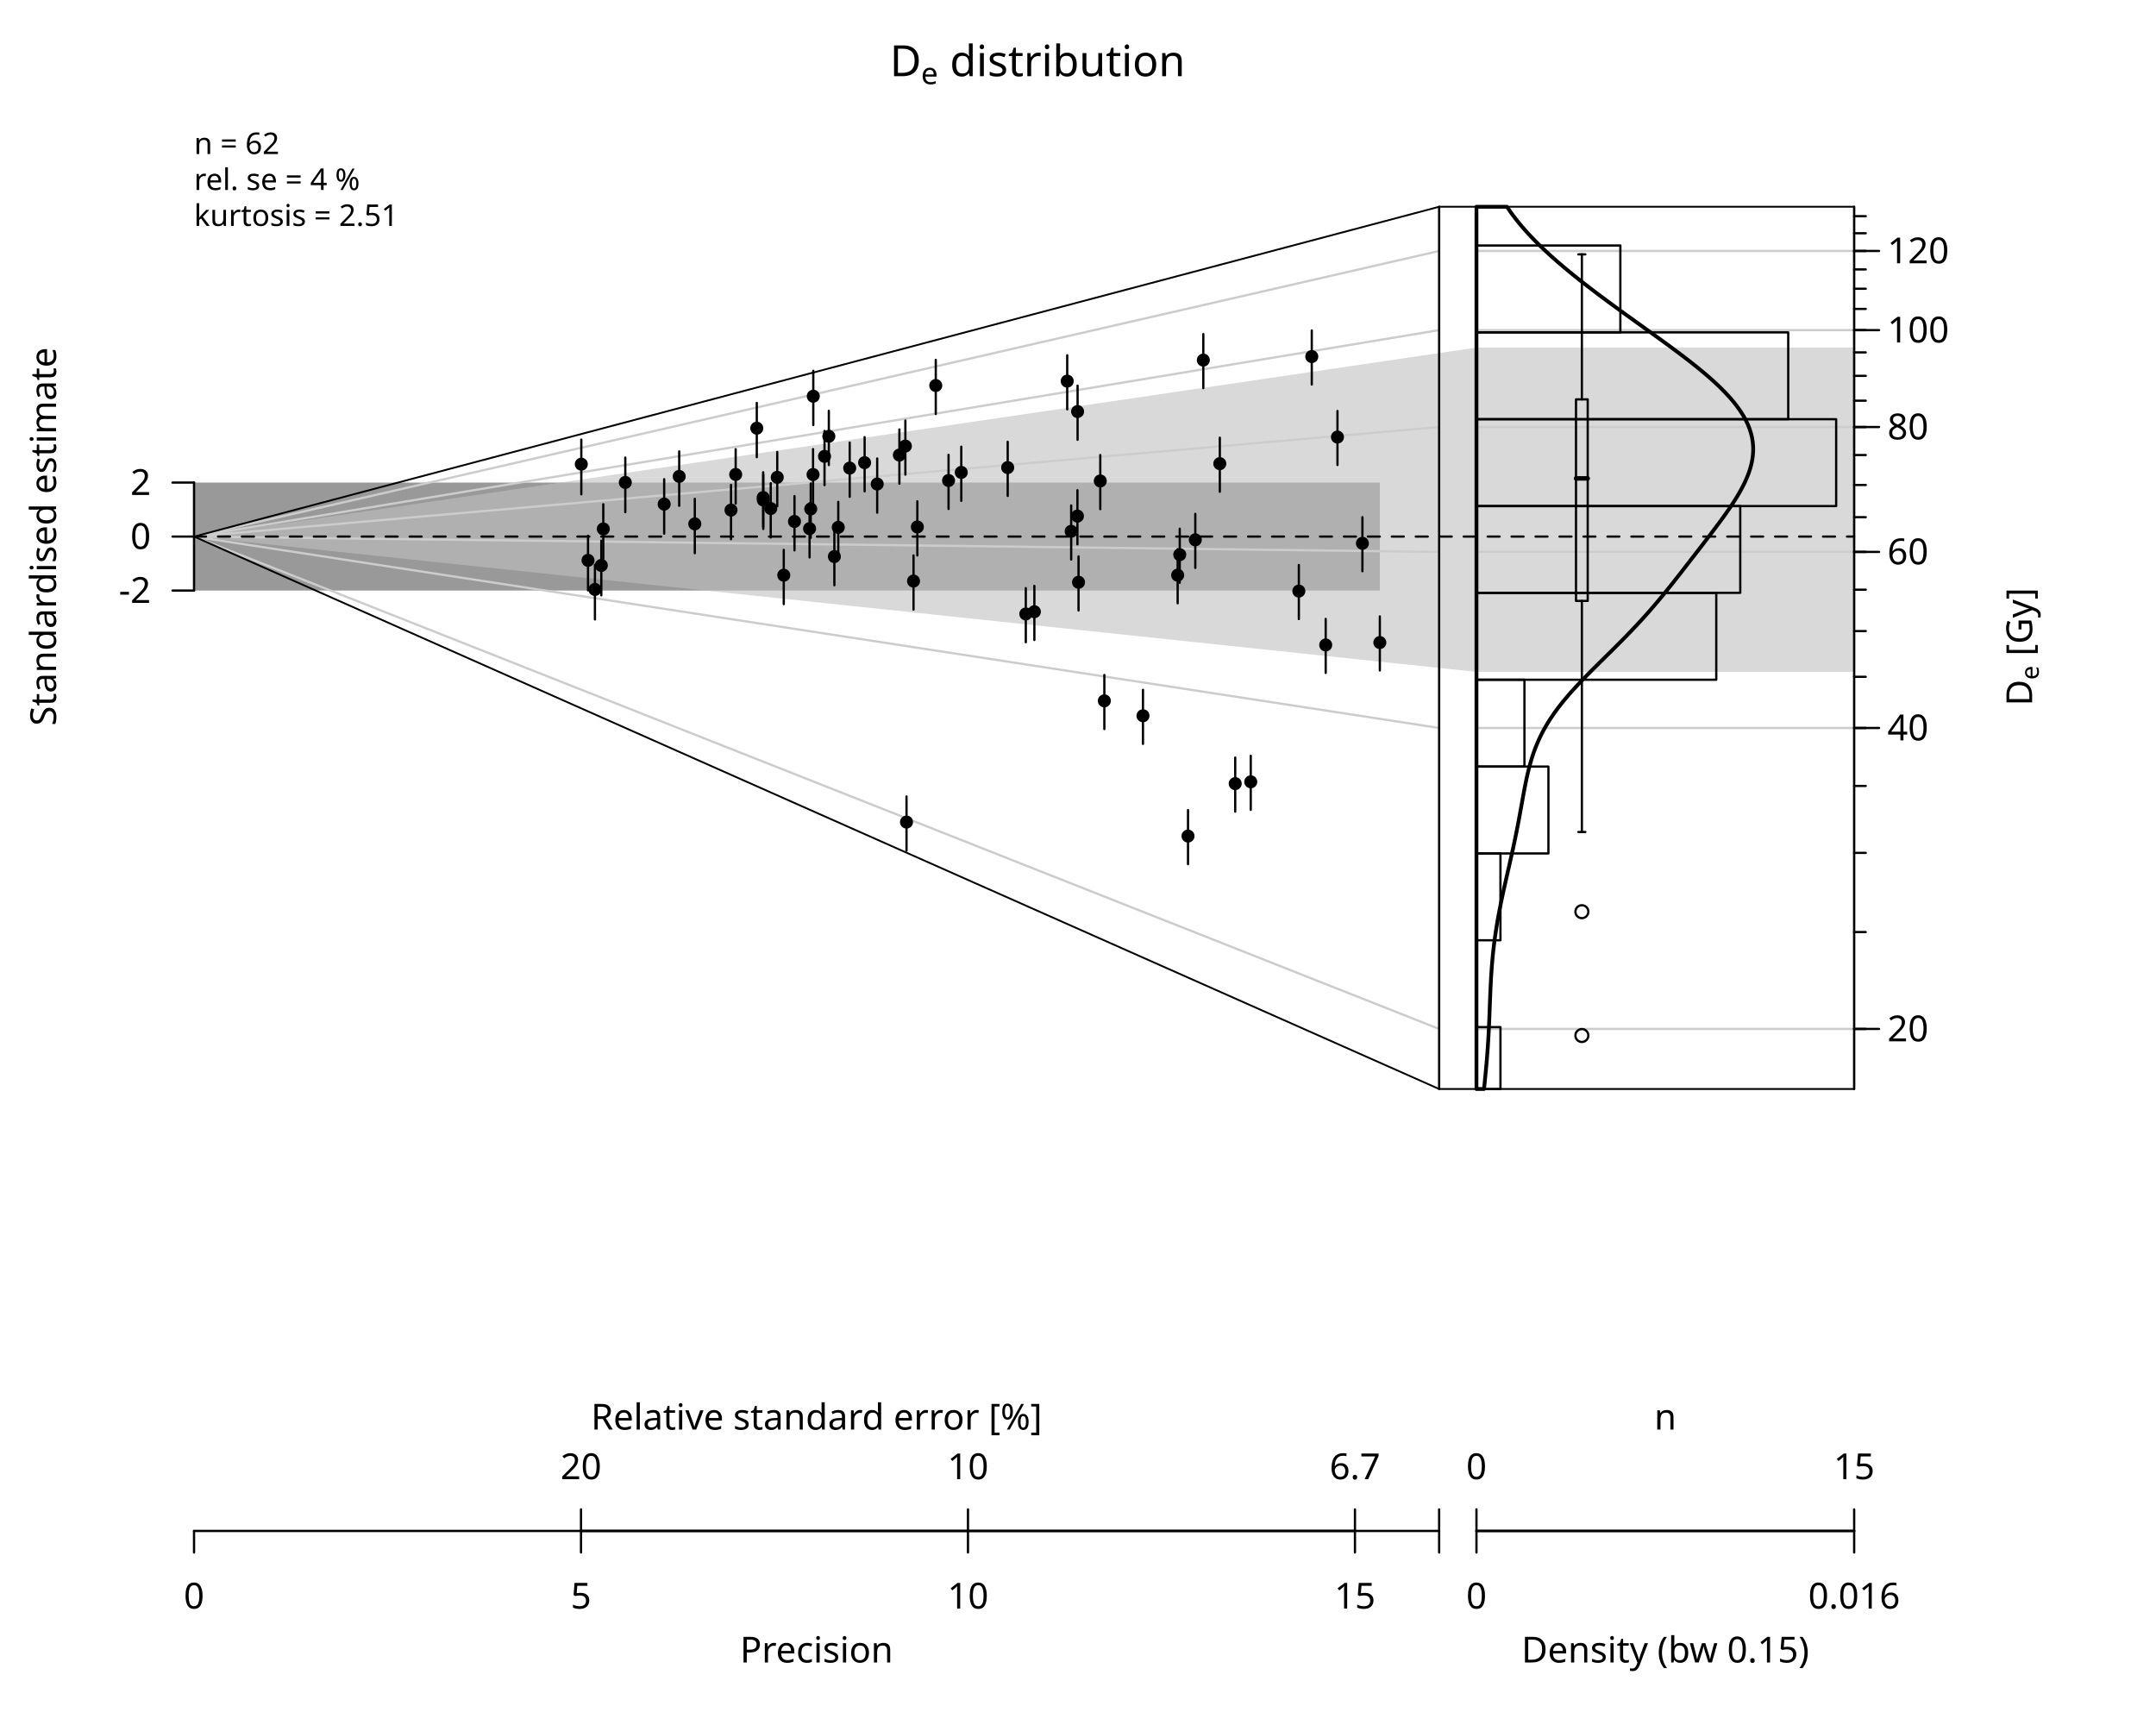
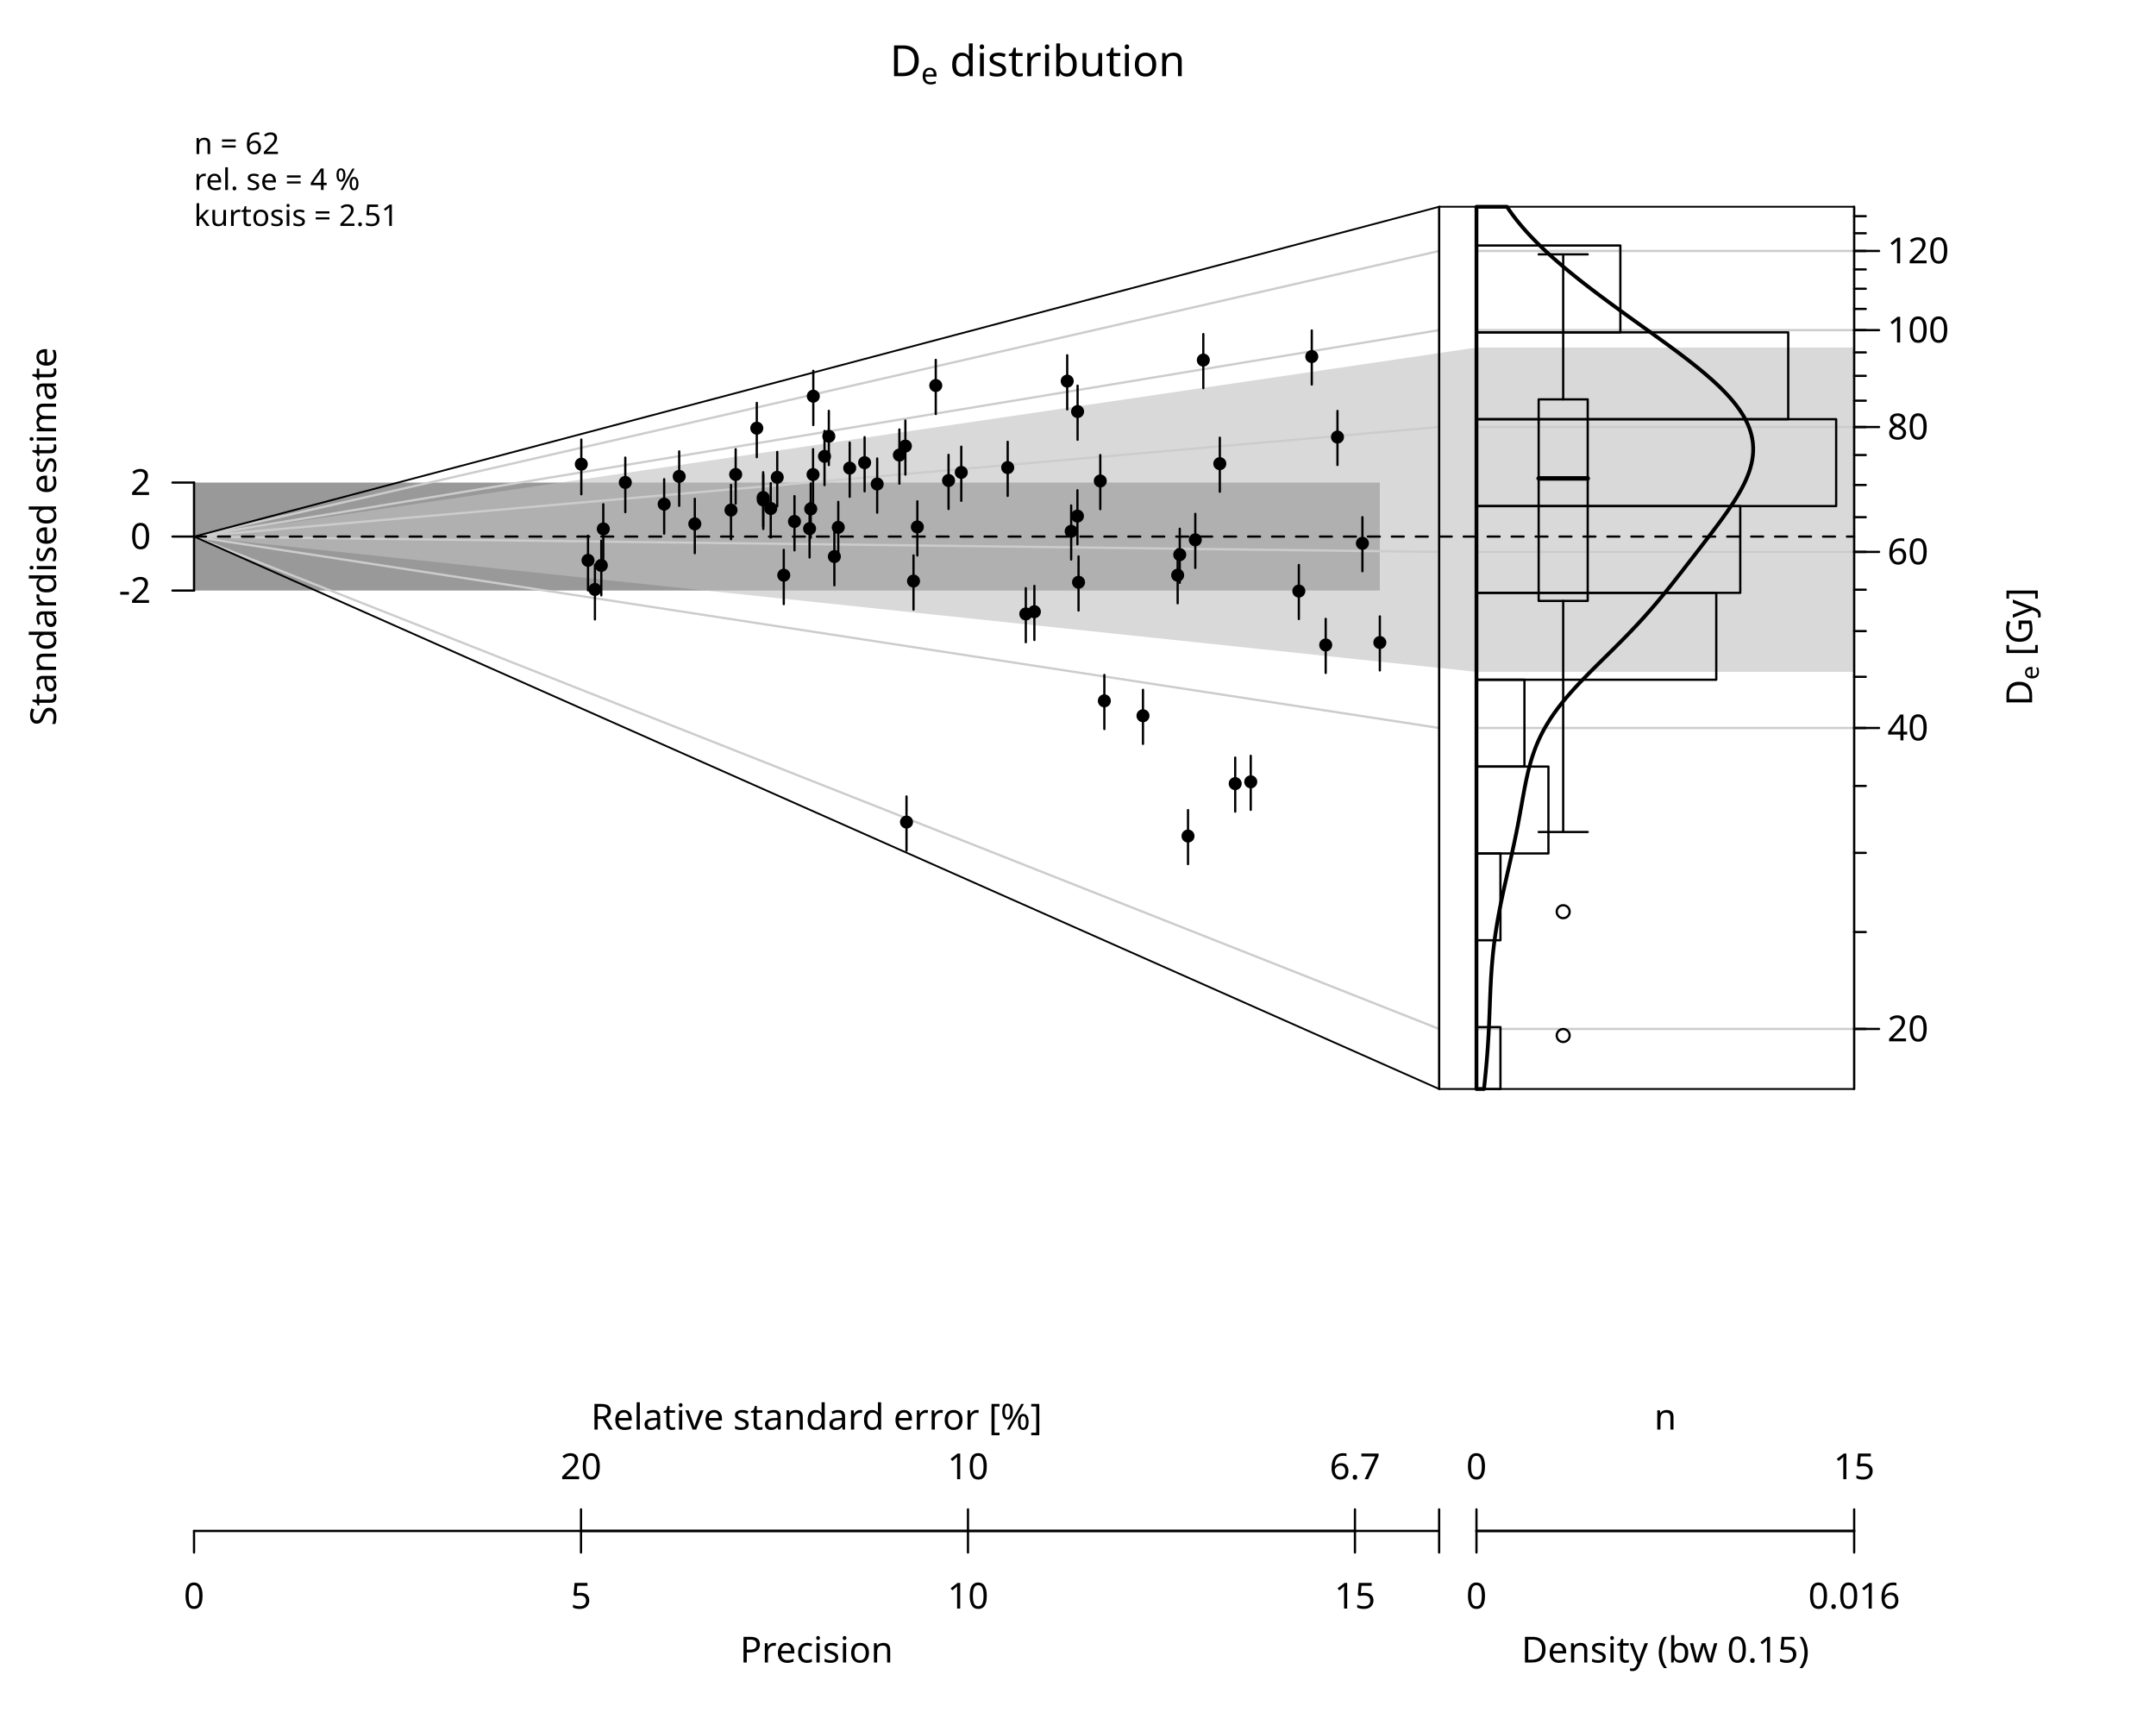
<svg xmlns="http://www.w3.org/2000/svg" class="svglite" data-engine-version="2.0" width="720.00pt" height="576.00pt" viewBox="0 0 720.00 576.00">
  <defs>
    <style type="text/css">
    .svglite line, .svglite polyline, .svglite polygon, .svglite path, .svglite rect, .svglite circle {
      fill: none;
      stroke: #000000;
      stroke-linecap: round;
      stroke-linejoin: round;
      stroke-miterlimit: 10.00;
    }
  </style>
  </defs>
  <rect width="100%" height="100%" style="stroke: none; fill: #FFFFFF;" />
  <defs>
    <clipPath id="cpMC4wMHw3MjAuMDB8MC4wMHw1NzYuMDA=">
      <rect x="0.00" y="0.00" width="720.00" height="576.00" />
    </clipPath>
  </defs>
  <g clip-path="url(#cpMC4wMHw3MjAuMDB8MC4wMHw1NzYuMDA=)">
    <text transform="translate(18.72,179.17) rotate(-90)" text-anchor="middle" style="font-size: 12.00px; font-family: sans;" textLength="119.42px" lengthAdjust="spacingAndGlyphs">Standardised estimate</text>
    <polygon points="64.80,197.19 64.80,161.14 460.80,161.14 460.80,197.19 " style="stroke-width: 0.75; stroke: none; fill: #999999;" />
    <polygon points="619.20,548.09 619.20,-41.09 1173.60,-41.09 1173.60,548.09 " style="stroke-width: 0.75; stroke: none; fill: #FFFFFF;" />
    <polygon points="64.80,179.17 480.60,117.89 493.07,116.05 619.20,116.05 619.20,224.34 493.07,224.34 480.60,223.03 " style="stroke-width: 0.75; stroke: none; fill: #BFBFBF; fill-opacity: 0.60;" />
    <polyline points="64.80,179.17 480.60,343.58 " style="stroke-width: 0.75; stroke: #CCCCCC;" />
    <polyline points="493.07,343.58 619.20,343.58 " style="stroke-width: 0.75; stroke: #CCCCCC;" />
    <polyline points="64.80,179.17 480.60,243.08 " style="stroke-width: 0.75; stroke: #CCCCCC;" />
    <polyline points="493.07,243.08 619.20,243.08 " style="stroke-width: 0.75; stroke: #CCCCCC;" />
    <polyline points="64.80,179.17 480.60,184.29 " style="stroke-width: 0.75; stroke: #CCCCCC;" />
    <polyline points="493.07,184.29 619.20,184.29 " style="stroke-width: 0.75; stroke: #CCCCCC;" />
    <polyline points="64.80,179.17 480.60,142.58 " style="stroke-width: 0.75; stroke: #CCCCCC;" />
    <polyline points="493.07,142.58 619.20,142.58 " style="stroke-width: 0.75; stroke: #CCCCCC;" />
    <polyline points="64.80,179.17 480.60,110.23 " style="stroke-width: 0.75; stroke: #CCCCCC;" />
    <polyline points="493.07,110.23 619.20,110.23 " style="stroke-width: 0.75; stroke: #CCCCCC;" />
    <polyline points="64.80,179.17 480.60,83.80 " style="stroke-width: 0.75; stroke: #CCCCCC;" />
    <polyline points="493.07,83.80 619.20,83.80 " style="stroke-width: 0.75; stroke: #CCCCCC;" />
    <polyline points="64.80,179.17 480.60,179.17 493.07,179.17 619.20,179.17 " style="stroke-width: 0.75; stroke-dasharray: 4.00,4.00;" />
    <text x="297.18" y="25.44" style="font-size: 14.40px; font-family: sans;" textLength="10.40px" lengthAdjust="spacingAndGlyphs">D</text>
    <text x="307.58" y="28.10" style="font-size: 10.08px; font-family: sans;" textLength="5.61px" lengthAdjust="spacingAndGlyphs">e</text>
    <text x="313.19" y="25.44" style="font-size: 14.40px; font-family: sans;" textLength="4.00px" lengthAdjust="spacingAndGlyphs"> </text>
    <text x="317.19" y="25.44" style="font-size: 14.40px; font-family: sans;" textLength="69.64px" lengthAdjust="spacingAndGlyphs">distribution</text>
    <line x1="64.80" y1="511.20" x2="452.49" y2="511.20" style="stroke-width: 0.75;" />
    <line x1="64.80" y1="511.20" x2="64.80" y2="518.40" style="stroke-width: 0.75;" />
    <line x1="194.03" y1="511.20" x2="194.03" y2="518.40" style="stroke-width: 0.75;" />
    <line x1="323.26" y1="511.20" x2="323.26" y2="518.40" style="stroke-width: 0.75;" />
    <line x1="452.49" y1="511.20" x2="452.49" y2="518.40" style="stroke-width: 0.75;" />
    <text x="64.80" y="537.12" text-anchor="middle" style="font-size: 12.00px; font-family: sans;" textLength="6.67px" lengthAdjust="spacingAndGlyphs">0</text>
    <text x="194.03" y="537.12" text-anchor="middle" style="font-size: 12.00px; font-family: sans;" textLength="6.67px" lengthAdjust="spacingAndGlyphs">5</text>
    <text x="323.26" y="537.12" text-anchor="middle" style="font-size: 12.00px; font-family: sans;" textLength="13.35px" lengthAdjust="spacingAndGlyphs">10</text>
    <text x="452.49" y="537.12" text-anchor="middle" style="font-size: 12.00px; font-family: sans;" textLength="13.35px" lengthAdjust="spacingAndGlyphs">15</text>
    <polyline points="452.49,511.20 480.60,511.20 " style="stroke-width: 0.75;" />
    <line x1="480.60" y1="511.20" x2="480.60" y2="518.40" style="stroke-width: 0.75;" />
    <line x1="480.60" y1="511.20" x2="480.60" y2="504.00" style="stroke-width: 0.75;" />
    <text x="272.70" y="555.12" text-anchor="middle" style="font-size: 12.00px; font-family: sans;" textLength="49.36px" lengthAdjust="spacingAndGlyphs">Precision</text>
    <text x="272.70" y="477.36" text-anchor="middle" style="font-size: 12.00px; font-family: sans;" textLength="142.74px" lengthAdjust="spacingAndGlyphs">Relative standard error [%]</text>
    <line x1="194.03" y1="511.20" x2="452.49" y2="511.20" style="stroke-width: 0.75;" />
    <line x1="194.03" y1="511.20" x2="194.03" y2="504.00" style="stroke-width: 0.75;" />
    <line x1="323.26" y1="511.20" x2="323.26" y2="504.00" style="stroke-width: 0.75;" />
    <line x1="452.49" y1="511.20" x2="452.49" y2="504.00" style="stroke-width: 0.75;" />
    <text x="194.03" y="493.92" text-anchor="middle" style="font-size: 12.00px; font-family: sans;" textLength="13.35px" lengthAdjust="spacingAndGlyphs">20</text>
    <text x="323.26" y="493.92" text-anchor="middle" style="font-size: 12.00px; font-family: sans;" textLength="13.35px" lengthAdjust="spacingAndGlyphs">10</text>
    <text x="452.49" y="493.92" text-anchor="middle" style="font-size: 12.00px; font-family: sans;" textLength="16.68px" lengthAdjust="spacingAndGlyphs">6.7</text>
    <line x1="64.80" y1="197.19" x2="64.80" y2="161.14" style="stroke-width: 0.75;" />
    <line x1="64.80" y1="197.19" x2="57.60" y2="197.19" style="stroke-width: 0.75;" />
    <line x1="64.80" y1="179.17" x2="57.60" y2="179.17" style="stroke-width: 0.75;" />
    <line x1="64.80" y1="161.14" x2="57.60" y2="161.14" style="stroke-width: 0.75;" />
    <text x="50.40" y="201.32" text-anchor="end" style="font-size: 12.00px; font-family: sans;" textLength="10.67px" lengthAdjust="spacingAndGlyphs">-2</text>
    <text x="50.40" y="183.30" text-anchor="end" style="font-size: 12.00px; font-family: sans;" textLength="6.67px" lengthAdjust="spacingAndGlyphs">0</text>
    <text x="50.40" y="165.27" text-anchor="end" style="font-size: 12.00px; font-family: sans;" textLength="6.67px" lengthAdjust="spacingAndGlyphs">2</text>
    <polyline points="619.20,343.58 623.08,343.58 " style="stroke-width: 0.75;" />
    <polyline points="619.20,311.23 623.08,311.23 " style="stroke-width: 0.75;" />
    <polyline points="619.20,284.79 623.08,284.79 " style="stroke-width: 0.75;" />
    <polyline points="619.20,262.44 623.08,262.44 " style="stroke-width: 0.75;" />
    <polyline points="619.20,243.08 623.08,243.08 " style="stroke-width: 0.75;" />
    <polyline points="619.20,226.00 623.08,226.00 " style="stroke-width: 0.75;" />
    <polyline points="619.20,210.73 623.08,210.73 " style="stroke-width: 0.75;" />
    <polyline points="619.20,196.91 623.08,196.91 " style="stroke-width: 0.75;" />
    <polyline points="619.20,184.29 623.08,184.29 " style="stroke-width: 0.75;" />
    <polyline points="619.20,172.69 623.08,172.69 " style="stroke-width: 0.75;" />
    <polyline points="619.20,161.94 623.08,161.94 " style="stroke-width: 0.75;" />
    <polyline points="619.20,151.94 623.08,151.94 " style="stroke-width: 0.75;" />
    <polyline points="619.20,142.58 623.08,142.58 " style="stroke-width: 0.75;" />
    <polyline points="619.20,133.79 623.08,133.79 " style="stroke-width: 0.75;" />
    <polyline points="619.20,125.51 623.08,125.51 " style="stroke-width: 0.75;" />
    <polyline points="619.20,117.67 623.08,117.67 " style="stroke-width: 0.75;" />
    <polyline points="619.20,110.23 623.08,110.23 " style="stroke-width: 0.75;" />
    <polyline points="619.20,103.16 623.08,103.16 " style="stroke-width: 0.75;" />
    <polyline points="619.20,96.41 623.08,96.41 " style="stroke-width: 0.75;" />
    <polyline points="619.20,89.97 623.08,89.97 " style="stroke-width: 0.75;" />
    <polyline points="619.20,83.80 623.08,83.80 " style="stroke-width: 0.75;" />
    <polyline points="619.20,77.88 623.08,77.88 " style="stroke-width: 0.75;" />
    <polyline points="619.20,72.19 623.08,72.19 " style="stroke-width: 0.75;" />
    <polyline points="619.20,343.58 627.52,343.58 " style="stroke-width: 0.75;" />
    <polyline points="619.20,243.08 627.52,243.08 " style="stroke-width: 0.75;" />
    <polyline points="619.20,184.29 627.52,184.29 " style="stroke-width: 0.75;" />
    <polyline points="619.20,142.58 627.52,142.58 " style="stroke-width: 0.75;" />
    <polyline points="619.20,110.23 627.52,110.23 " style="stroke-width: 0.75;" />
    <polyline points="619.20,83.80 627.52,83.80 " style="stroke-width: 0.75;" />
    <polyline points="480.60,363.63 480.60,69.04 " style="stroke-width: 0.75;" />
    <polyline points="619.20,363.63 619.20,69.04 " style="stroke-width: 0.75;" />
    <text x="630.29" y="347.71" style="font-size: 12.00px; font-family: sans;" textLength="13.35px" lengthAdjust="spacingAndGlyphs">20</text>
    <text x="630.29" y="247.21" style="font-size: 12.00px; font-family: sans;" textLength="13.35px" lengthAdjust="spacingAndGlyphs">40</text>
    <text x="630.29" y="188.42" style="font-size: 12.00px; font-family: sans;" textLength="13.35px" lengthAdjust="spacingAndGlyphs">60</text>
    <text x="630.29" y="146.71" style="font-size: 12.00px; font-family: sans;" textLength="13.35px" lengthAdjust="spacingAndGlyphs">80</text>
    <text x="630.29" y="114.36" style="font-size: 12.00px; font-family: sans;" textLength="20.02px" lengthAdjust="spacingAndGlyphs">100</text>
    <text x="630.29" y="87.92" style="font-size: 12.00px; font-family: sans;" textLength="20.02px" lengthAdjust="spacingAndGlyphs">120</text>
    <text transform="translate(678.63,235.68) rotate(-90)" style="font-size: 12.00px; font-family: sans;" textLength="8.67px" lengthAdjust="spacingAndGlyphs">D</text>
    <text transform="translate(680.85,227.01) rotate(-90)" style="font-size: 8.40px; font-family: sans;" textLength="4.67px" lengthAdjust="spacingAndGlyphs">e</text>
    <text transform="translate(678.63,222.34) rotate(-90)" style="font-size: 12.00px; font-family: sans;" textLength="3.33px" lengthAdjust="spacingAndGlyphs"> </text>
    <text transform="translate(678.63,219.00) rotate(-90)" style="font-size: 12.00px; font-family: sans;" textLength="22.01px" lengthAdjust="spacingAndGlyphs">[Gy]</text>
    <line x1="302.73" y1="284.04" x2="302.73" y2="265.94" style="stroke-width: 0.75;" />
    <line x1="396.74" y1="288.55" x2="396.74" y2="270.49" style="stroke-width: 0.75;" />
    <line x1="412.50" y1="271.02" x2="412.50" y2="252.96" style="stroke-width: 0.75;" />
    <line x1="417.69" y1="270.42" x2="417.69" y2="252.37" style="stroke-width: 0.75;" />
    <line x1="381.70" y1="248.40" x2="381.70" y2="230.34" style="stroke-width: 0.75;" />
    <line x1="368.80" y1="243.44" x2="368.80" y2="225.37" style="stroke-width: 0.75;" />
    <line x1="198.68" y1="206.84" x2="198.68" y2="188.59" style="stroke-width: 0.75;" />
    <line x1="442.72" y1="224.70" x2="442.72" y2="206.65" style="stroke-width: 0.75;" />
    <line x1="342.57" y1="214.45" x2="342.57" y2="196.38" style="stroke-width: 0.75;" />
    <line x1="345.43" y1="213.71" x2="345.43" y2="195.64" style="stroke-width: 0.75;" />
    <line x1="460.80" y1="223.87" x2="460.80" y2="205.82" style="stroke-width: 0.75;" />
    <line x1="200.81" y1="198.80" x2="200.81" y2="180.55" style="stroke-width: 0.75;" />
    <line x1="261.74" y1="201.73" x2="261.74" y2="183.60" style="stroke-width: 0.75;" />
    <line x1="305.07" y1="203.56" x2="305.07" y2="185.46" style="stroke-width: 0.75;" />
    <line x1="196.37" y1="197.14" x2="196.37" y2="178.88" style="stroke-width: 0.75;" />
    <line x1="360.18" y1="203.86" x2="360.18" y2="185.79" style="stroke-width: 0.75;" />
    <line x1="433.75" y1="206.71" x2="433.75" y2="188.66" style="stroke-width: 0.75;" />
    <line x1="393.28" y1="201.45" x2="393.28" y2="183.39" style="stroke-width: 0.75;" />
    <line x1="278.64" y1="195.44" x2="278.64" y2="177.33" style="stroke-width: 0.75;" />
    <line x1="393.98" y1="194.60" x2="393.98" y2="176.54" style="stroke-width: 0.75;" />
    <line x1="454.98" y1="190.74" x2="454.98" y2="172.69" style="stroke-width: 0.75;" />
    <line x1="399.17" y1="189.64" x2="399.17" y2="171.58" style="stroke-width: 0.75;" />
    <line x1="357.72" y1="186.84" x2="357.72" y2="168.77" style="stroke-width: 0.75;" />
    <line x1="270.36" y1="186.15" x2="270.36" y2="168.03" style="stroke-width: 0.75;" />
    <line x1="306.35" y1="185.48" x2="306.35" y2="167.39" style="stroke-width: 0.75;" />
    <line x1="279.94" y1="185.69" x2="279.94" y2="167.58" style="stroke-width: 0.75;" />
    <line x1="201.47" y1="186.61" x2="201.47" y2="168.37" style="stroke-width: 0.75;" />
    <line x1="359.81" y1="181.76" x2="359.81" y2="163.69" style="stroke-width: 0.75;" />
    <line x1="265.32" y1="183.78" x2="265.32" y2="165.66" style="stroke-width: 0.75;" />
    <line x1="232.03" y1="184.72" x2="232.03" y2="166.55" style="stroke-width: 0.75;" />
    <line x1="270.75" y1="179.57" x2="270.75" y2="161.45" style="stroke-width: 0.75;" />
    <line x1="257.39" y1="179.48" x2="257.39" y2="161.35" style="stroke-width: 0.75;" />
    <line x1="244.12" y1="180.06" x2="244.12" y2="161.91" style="stroke-width: 0.75;" />
    <line x1="367.44" y1="170.02" x2="367.44" y2="151.95" style="stroke-width: 0.75;" />
    <line x1="254.90" y1="176.64" x2="254.90" y2="158.51" style="stroke-width: 0.75;" />
    <line x1="254.86" y1="175.82" x2="254.86" y2="157.68" style="stroke-width: 0.75;" />
    <line x1="221.80" y1="178.19" x2="221.80" y2="160.00" style="stroke-width: 0.75;" />
    <line x1="407.36" y1="164.20" x2="407.36" y2="146.14" style="stroke-width: 0.75;" />
    <line x1="316.77" y1="169.96" x2="316.77" y2="151.87" style="stroke-width: 0.75;" />
    <line x1="292.94" y1="171.19" x2="292.94" y2="153.08" style="stroke-width: 0.75;" />
    <line x1="321.02" y1="167.24" x2="321.02" y2="149.15" style="stroke-width: 0.75;" />
    <line x1="336.52" y1="165.60" x2="336.52" y2="147.52" style="stroke-width: 0.75;" />
    <line x1="446.65" y1="155.27" x2="446.65" y2="137.22" style="stroke-width: 0.75;" />
    <line x1="271.52" y1="168.07" x2="271.52" y2="149.96" style="stroke-width: 0.75;" />
    <line x1="259.56" y1="169.05" x2="259.56" y2="150.91" style="stroke-width: 0.75;" />
    <line x1="283.76" y1="165.89" x2="283.76" y2="147.78" style="stroke-width: 0.75;" />
    <line x1="288.74" y1="164.07" x2="288.74" y2="145.96" style="stroke-width: 0.75;" />
    <line x1="245.68" y1="168.15" x2="245.68" y2="150.00" style="stroke-width: 0.75;" />
    <line x1="300.35" y1="161.50" x2="300.35" y2="143.40" style="stroke-width: 0.75;" />
    <line x1="226.82" y1="168.90" x2="226.82" y2="150.72" style="stroke-width: 0.75;" />
    <line x1="208.82" y1="171.02" x2="208.82" y2="152.80" style="stroke-width: 0.75;" />
    <line x1="302.35" y1="158.49" x2="302.35" y2="140.40" style="stroke-width: 0.75;" />
    <line x1="275.35" y1="161.99" x2="275.35" y2="143.88" style="stroke-width: 0.75;" />
    <line x1="359.86" y1="146.85" x2="359.86" y2="128.78" style="stroke-width: 0.75;" />
    <line x1="276.79" y1="155.30" x2="276.79" y2="137.18" style="stroke-width: 0.75;" />
    <line x1="438.07" y1="128.40" x2="438.07" y2="110.35" style="stroke-width: 0.75;" />
    <line x1="401.85" y1="129.61" x2="401.85" y2="111.55" style="stroke-width: 0.75;" />
    <line x1="356.40" y1="136.69" x2="356.40" y2="118.62" style="stroke-width: 0.75;" />
    <line x1="194.13" y1="165.05" x2="194.13" y2="146.78" style="stroke-width: 0.75;" />
    <line x1="252.73" y1="152.67" x2="252.73" y2="134.53" style="stroke-width: 0.75;" />
    <line x1="312.50" y1="138.25" x2="312.50" y2="120.16" style="stroke-width: 0.75;" />
    <line x1="271.60" y1="141.93" x2="271.60" y2="123.81" style="stroke-width: 0.75;" />
    <circle cx="302.73" cy="274.50" r="1.80" style="stroke-width: 0.75; fill: #000000;" />
    <circle cx="396.74" cy="279.17" r="1.80" style="stroke-width: 0.75; fill: #000000;" />
    <circle cx="412.50" cy="261.66" r="1.80" style="stroke-width: 0.75; fill: #000000;" />
    <circle cx="417.69" cy="261.06" r="1.80" style="stroke-width: 0.75; fill: #000000;" />
    <circle cx="381.70" cy="239.00" r="1.80" style="stroke-width: 0.75; fill: #000000;" />
    <circle cx="368.80" cy="234.02" r="1.80" style="stroke-width: 0.75; fill: #000000;" />
    <circle cx="198.68" cy="196.83" r="1.80" style="stroke-width: 0.75; fill: #000000;" />
    <circle cx="442.72" cy="215.36" r="1.80" style="stroke-width: 0.75; fill: #000000;" />
    <circle cx="342.57" cy="205.00" r="1.80" style="stroke-width: 0.75; fill: #000000;" />
    <circle cx="345.43" cy="204.26" r="1.80" style="stroke-width: 0.75; fill: #000000;" />
    <circle cx="460.80" cy="214.55" r="1.80" style="stroke-width: 0.75; fill: #000000;" />
    <circle cx="200.81" cy="188.80" r="1.80" style="stroke-width: 0.75; fill: #000000;" />
    <circle cx="261.74" cy="192.07" r="1.80" style="stroke-width: 0.75; fill: #000000;" />
    <circle cx="305.07" cy="194.02" r="1.80" style="stroke-width: 0.75; fill: #000000;" />
    <circle cx="196.37" cy="187.11" r="1.80" style="stroke-width: 0.75; fill: #000000;" />
    <circle cx="360.18" cy="194.43" r="1.80" style="stroke-width: 0.75; fill: #000000;" />
    <circle cx="433.75" cy="197.37" r="1.80" style="stroke-width: 0.75; fill: #000000;" />
    <circle cx="393.28" cy="192.06" r="1.80" style="stroke-width: 0.75; fill: #000000;" />
    <circle cx="278.64" cy="185.84" r="1.80" style="stroke-width: 0.75; fill: #000000;" />
    <circle cx="393.98" cy="185.21" r="1.80" style="stroke-width: 0.75; fill: #000000;" />
    <circle cx="454.98" cy="181.42" r="1.80" style="stroke-width: 0.75; fill: #000000;" />
    <circle cx="399.17" cy="180.26" r="1.80" style="stroke-width: 0.75; fill: #000000;" />
    <circle cx="357.72" cy="177.41" r="1.80" style="stroke-width: 0.75; fill: #000000;" />
    <circle cx="270.36" cy="176.52" r="1.80" style="stroke-width: 0.75; fill: #000000;" />
    <circle cx="306.35" cy="175.95" r="1.80" style="stroke-width: 0.75; fill: #000000;" />
    <circle cx="279.94" cy="176.09" r="1.80" style="stroke-width: 0.75; fill: #000000;" />
    <circle cx="201.47" cy="176.62" r="1.80" style="stroke-width: 0.75; fill: #000000;" />
    <circle cx="359.81" cy="172.33" r="1.80" style="stroke-width: 0.75; fill: #000000;" />
    <circle cx="265.32" cy="174.13" r="1.80" style="stroke-width: 0.75; fill: #000000;" />
    <circle cx="232.03" cy="174.93" r="1.80" style="stroke-width: 0.75; fill: #000000;" />
    <circle cx="270.75" cy="169.94" r="1.80" style="stroke-width: 0.75; fill: #000000;" />
    <circle cx="257.39" cy="169.80" r="1.80" style="stroke-width: 0.75; fill: #000000;" />
    <circle cx="244.12" cy="170.33" r="1.80" style="stroke-width: 0.75; fill: #000000;" />
    <circle cx="367.44" cy="160.60" r="1.80" style="stroke-width: 0.75; fill: #000000;" />
    <circle cx="254.90" cy="166.96" r="1.80" style="stroke-width: 0.75; fill: #000000;" />
    <circle cx="254.86" cy="166.13" r="1.80" style="stroke-width: 0.75; fill: #000000;" />
    <circle cx="221.80" cy="168.34" r="1.80" style="stroke-width: 0.75; fill: #000000;" />
    <circle cx="407.36" cy="154.82" r="1.80" style="stroke-width: 0.75; fill: #000000;" />
    <circle cx="316.77" cy="160.45" r="1.80" style="stroke-width: 0.75; fill: #000000;" />
    <circle cx="292.94" cy="161.62" r="1.80" style="stroke-width: 0.75; fill: #000000;" />
    <circle cx="321.02" cy="157.74" r="1.80" style="stroke-width: 0.75; fill: #000000;" />
    <circle cx="336.52" cy="156.13" r="1.80" style="stroke-width: 0.75; fill: #000000;" />
    <circle cx="446.65" cy="145.94" r="1.80" style="stroke-width: 0.75; fill: #000000;" />
    <circle cx="271.52" cy="158.45" r="1.80" style="stroke-width: 0.75; fill: #000000;" />
    <circle cx="259.56" cy="159.38" r="1.80" style="stroke-width: 0.75; fill: #000000;" />
    <circle cx="283.76" cy="156.30" r="1.80" style="stroke-width: 0.75; fill: #000000;" />
    <circle cx="288.74" cy="154.49" r="1.80" style="stroke-width: 0.75; fill: #000000;" />
    <circle cx="245.68" cy="158.43" r="1.80" style="stroke-width: 0.75; fill: #000000;" />
    <circle cx="300.35" cy="151.95" r="1.80" style="stroke-width: 0.75; fill: #000000;" />
    <circle cx="226.82" cy="159.08" r="1.80" style="stroke-width: 0.75; fill: #000000;" />
    <circle cx="208.82" cy="161.09" r="1.80" style="stroke-width: 0.75; fill: #000000;" />
    <circle cx="302.35" cy="148.95" r="1.80" style="stroke-width: 0.75; fill: #000000;" />
    <circle cx="275.35" cy="152.38" r="1.80" style="stroke-width: 0.75; fill: #000000;" />
    <circle cx="359.86" cy="137.42" r="1.80" style="stroke-width: 0.75; fill: #000000;" />
    <circle cx="276.79" cy="145.69" r="1.80" style="stroke-width: 0.75; fill: #000000;" />
    <circle cx="438.07" cy="119.06" r="1.80" style="stroke-width: 0.75; fill: #000000;" />
    <circle cx="401.85" cy="120.24" r="1.80" style="stroke-width: 0.75; fill: #000000;" />
    <circle cx="356.40" cy="127.26" r="1.80" style="stroke-width: 0.75; fill: #000000;" />
    <circle cx="194.13" cy="155.00" r="1.80" style="stroke-width: 0.75; fill: #000000;" />
    <circle cx="252.73" cy="142.98" r="1.80" style="stroke-width: 0.75; fill: #000000;" />
    <circle cx="312.50" cy="128.73" r="1.80" style="stroke-width: 0.75; fill: #000000;" />
    <circle cx="271.60" cy="132.30" r="1.80" style="stroke-width: 0.75; fill: #000000;" />
    <polygon points="493.07,363.63 495.59,363.63 495.65,363.05 495.71,362.48 495.77,361.90 495.83,361.32 495.89,360.75 495.94,360.17 496.00,359.59 496.06,359.02 496.11,358.44 496.17,357.86 496.22,357.29 496.27,356.71 496.33,356.13 496.38,355.56 496.43,354.98 496.48,354.41 496.53,353.83 496.57,353.25 496.62,352.68 496.67,352.10 496.71,351.52 496.75,350.95 496.80,350.37 496.84,349.79 496.88,349.22 496.91,348.64 496.95,348.06 496.99,347.49 497.02,346.91 497.05,346.33 497.09,345.76 497.12,345.18 497.15,344.60 497.18,344.03 497.21,343.45 497.23,342.88 497.26,342.30 497.29,341.72 497.31,341.15 497.34,340.57 497.36,339.99 497.38,339.42 497.41,338.84 497.43,338.26 497.45,337.69 497.47,337.11 497.50,336.53 497.52,335.96 497.54,335.38 497.56,334.80 497.58,334.23 497.61,333.65 497.63,333.08 497.65,332.50 497.68,331.92 497.70,331.35 497.73,330.77 497.75,330.19 497.78,329.62 497.81,329.04 497.84,328.46 497.87,327.89 497.90,327.31 497.93,326.73 497.96,326.16 498.00,325.58 498.04,325.00 498.08,324.43 498.12,323.85 498.16,323.27 498.20,322.70 498.25,322.12 498.30,321.55 498.35,320.97 498.40,320.39 498.45,319.82 498.51,319.24 498.56,318.66 498.62,318.09 498.68,317.51 498.75,316.93 498.82,316.36 498.88,315.78 498.95,315.20 499.03,314.63 499.10,314.05 499.18,313.47 499.26,312.90 499.34,312.32 499.42,311.74 499.51,311.17 499.60,310.59 499.69,310.02 499.78,309.44 499.87,308.86 499.97,308.29 500.07,307.71 500.17,307.13 500.27,306.56 500.38,305.98 500.48,305.40 500.59,304.83 500.70,304.25 500.81,303.67 500.92,303.10 501.04,302.52 501.15,301.94 501.27,301.37 501.39,300.79 501.51,300.21 501.63,299.64 501.75,299.06 501.88,298.49 502.00,297.91 502.13,297.33 502.25,296.76 502.38,296.18 502.51,295.60 502.64,295.03 502.77,294.45 502.90,293.87 503.03,293.30 503.16,292.72 503.29,292.14 503.42,291.57 503.55,290.99 503.68,290.41 503.82,289.84 503.95,289.26 504.08,288.68 504.21,288.11 504.34,287.53 504.47,286.96 504.60,286.38 504.73,285.80 504.86,285.23 504.98,284.65 505.11,284.07 505.24,283.50 505.36,282.92 505.49,282.34 505.61,281.77 505.73,281.19 505.85,280.61 505.98,280.04 506.09,279.46 506.21,278.88 506.33,278.31 506.45,277.73 506.56,277.15 506.67,276.58 506.79,276.00 506.90,275.43 507.01,274.85 507.12,274.27 507.23,273.70 507.33,273.12 507.44,272.54 507.55,271.97 507.65,271.39 507.75,270.81 507.86,270.24 507.96,269.66 508.07,269.08 508.17,268.51 508.27,267.93 508.38,267.35 508.48,266.78 508.58,266.20 508.69,265.62 508.80,265.05 508.90,264.47 509.01,263.90 509.12,263.32 509.23,262.74 509.35,262.17 509.46,261.59 509.58,261.01 509.70,260.44 509.82,259.86 509.95,259.28 510.08,258.71 510.21,258.13 510.35,257.55 510.49,256.98 510.64,256.40 510.79,255.82 510.95,255.25 511.11,254.67 511.28,254.09 511.45,253.52 511.63,252.94 511.82,252.37 512.01,251.79 512.21,251.21 512.42,250.64 512.63,250.06 512.85,249.48 513.08,248.91 513.32,248.33 513.57,247.75 513.82,247.18 514.09,246.60 514.36,246.02 514.64,245.45 514.93,244.87 515.23,244.29 515.54,243.72 515.86,243.14 516.19,242.56 516.53,241.99 516.88,241.41 517.24,240.84 517.60,240.26 517.98,239.68 518.37,239.11 518.76,238.53 519.17,237.95 519.59,237.38 520.01,236.80 520.44,236.22 520.89,235.65 521.34,235.07 521.80,234.49 522.27,233.92 522.75,233.34 523.24,232.76 523.73,232.19 524.23,231.61 524.74,231.03 525.26,230.46 525.78,229.88 526.31,229.31 526.85,228.73 527.39,228.15 527.94,227.58 528.49,227.00 529.05,226.42 529.61,225.85 530.17,225.27 530.74,224.69 531.31,224.12 531.89,223.54 532.47,222.96 533.05,222.39 533.63,221.81 534.21,221.23 534.80,220.66 535.38,220.08 535.97,219.50 536.55,218.93 537.14,218.35 537.72,217.78 538.30,217.20 538.89,216.62 539.47,216.05 540.04,215.47 540.62,214.89 541.19,214.32 541.77,213.74 542.33,213.16 542.90,212.59 543.46,212.01 544.02,211.43 544.57,210.86 545.13,210.28 545.67,209.70 546.22,209.13 546.76,208.55 547.29,207.97 547.82,207.40 548.35,206.82 548.88,206.25 549.40,205.67 549.91,205.09 550.42,204.52 550.93,203.94 551.43,203.36 551.93,202.79 552.43,202.21 552.92,201.63 553.41,201.06 553.89,200.48 554.37,199.90 554.85,199.33 555.33,198.75 555.80,198.17 556.27,197.60 556.74,197.02 557.20,196.44 557.67,195.87 558.13,195.29 558.59,194.72 559.04,194.14 559.50,193.56 559.95,192.99 560.40,192.41 560.86,191.83 561.31,191.26 561.76,190.68 562.21,190.10 562.65,189.53 563.10,188.95 563.55,188.37 564.00,187.80 564.44,187.22 564.89,186.64 565.33,186.07 565.78,185.49 566.23,184.91 566.67,184.34 567.12,183.76 567.56,183.19 568.01,182.61 568.45,182.03 568.89,181.46 569.34,180.88 569.78,180.30 570.22,179.73 570.66,179.15 571.10,178.57 571.54,178.00 571.98,177.42 572.42,176.84 572.85,176.27 573.28,175.69 573.71,175.11 574.14,174.54 574.57,173.96 574.99,173.38 575.41,172.81 575.82,172.23 576.23,171.66 576.64,171.08 577.04,170.50 577.44,169.93 577.83,169.35 578.22,168.77 578.60,168.20 578.97,167.62 579.34,167.04 579.70,166.47 580.06,165.89 580.40,165.31 580.74,164.74 581.07,164.16 581.39,163.58 581.70,163.01 582.00,162.43 582.30,161.85 582.58,161.28 582.85,160.70 583.11,160.13 583.35,159.55 583.59,158.97 583.81,158.40 584.03,157.82 584.23,157.24 584.41,156.67 584.58,156.09 584.74,155.51 584.88,154.94 585.01,154.36 585.12,153.78 585.22,153.21 585.30,152.63 585.37,152.05 585.42,151.48 585.46,150.90 585.47,150.32 585.47,149.75 585.46,149.17 585.42,148.60 585.38,148.02 585.31,147.44 585.22,146.87 585.12,146.29 585.00,145.71 584.86,145.14 584.71,144.56 584.53,143.98 584.35,143.41 584.13,142.83 583.91,142.25 583.67,141.68 583.40,141.10 583.12,140.52 582.82,139.95 582.51,139.37 582.18,138.79 581.82,138.22 581.46,137.64 581.08,137.07 580.67,136.49 580.25,135.91 579.82,135.34 579.37,134.76 578.91,134.18 578.43,133.61 577.93,133.03 577.42,132.45 576.89,131.88 576.35,131.30 575.80,130.72 575.23,130.15 574.66,129.57 574.06,128.99 573.45,128.42 572.84,127.84 572.21,127.26 571.57,126.69 570.92,126.11 570.25,125.54 569.58,124.96 568.90,124.38 568.21,123.81 567.51,123.23 566.80,122.65 566.08,122.08 565.36,121.50 564.62,120.92 563.89,120.35 563.14,119.77 562.39,119.19 561.63,118.62 560.87,118.04 560.10,117.46 559.33,116.89 558.55,116.31 557.77,115.73 556.99,115.16 556.20,114.58 555.41,114.01 554.61,113.43 553.82,112.85 553.02,112.28 552.22,111.70 551.42,111.12 550.62,110.55 549.81,109.97 549.01,109.39 548.21,108.82 547.40,108.24 546.60,107.66 545.80,107.09 544.99,106.51 544.19,105.93 543.39,105.36 542.59,104.78 541.80,104.20 541.00,103.63 540.21,103.05 539.42,102.48 538.63,101.90 537.84,101.32 537.06,100.75 536.28,100.17 535.50,99.59 534.73,99.02 533.96,98.44 533.19,97.86 532.43,97.29 531.67,96.71 530.92,96.13 530.17,95.56 529.42,94.98 528.68,94.40 527.94,93.83 527.21,93.25 526.49,92.67 525.77,92.10 525.06,91.52 524.35,90.95 523.65,90.37 522.95,89.79 522.26,89.22 521.58,88.64 520.91,88.06 520.24,87.49 519.58,86.91 518.92,86.33 518.27,85.76 517.63,85.18 517.00,84.60 516.38,84.03 515.76,83.45 515.15,82.87 514.55,82.30 513.96,81.72 513.38,81.14 512.80,80.57 512.24,79.99 511.68,79.42 511.13,78.84 510.59,78.26 510.06,77.69 509.54,77.11 509.03,76.53 508.53,75.96 508.04,75.38 507.55,74.80 507.08,74.23 506.61,73.65 506.16,73.07 505.72,72.50 505.28,71.92 504.85,71.34 504.44,70.77 504.03,70.19 503.64,69.61 503.25,69.04 493.07,69.04 " style="stroke-width: 1.27; fill: none;" />
    <line x1="493.07" y1="511.20" x2="619.20" y2="511.20" style="stroke-width: 0.75;" />
    <line x1="493.07" y1="511.20" x2="493.07" y2="518.40" style="stroke-width: 0.75;" />
    <line x1="619.20" y1="511.20" x2="619.20" y2="518.40" style="stroke-width: 0.75;" />
    <text x="493.07" y="537.12" text-anchor="middle" style="font-size: 12.00px; font-family: sans;" textLength="6.67px" lengthAdjust="spacingAndGlyphs">0</text>
    <text x="619.20" y="537.12" text-anchor="middle" style="font-size: 12.00px; font-family: sans;" textLength="30.03px" lengthAdjust="spacingAndGlyphs">0.016</text>
    <text x="556.14" y="555.12" text-anchor="middle" style="font-size: 12.00px; font-family: sans;" textLength="93.38px" lengthAdjust="spacingAndGlyphs">Density (bw 0.15)</text>
    <text x="493.07" y="493.92" text-anchor="middle" style="font-size: 12.00px; font-family: sans;" textLength="6.67px" lengthAdjust="spacingAndGlyphs">0</text>
    <text x="619.20" y="493.92" text-anchor="middle" style="font-size: 12.00px; font-family: sans;" textLength="13.35px" lengthAdjust="spacingAndGlyphs">15</text>
    <text x="556.14" y="477.36" text-anchor="middle" style="font-size: 12.00px; font-family: sans;" textLength="6.67px" lengthAdjust="spacingAndGlyphs">n</text>
    <line x1="493.07" y1="511.20" x2="619.20" y2="511.20" style="stroke-width: 0.75;" />
    <line x1="493.07" y1="511.20" x2="493.07" y2="504.00" style="stroke-width: 0.75;" />
    <line x1="619.20" y1="511.20" x2="619.20" y2="504.00" style="stroke-width: 0.75;" />
    <polygon points="493.07,363.63 493.07,342.96 501.08,342.96 501.08,363.63 " style="stroke-width: 0.75; fill: none;" />
    <polygon points="493.07,342.96 493.07,313.96 493.07,313.96 493.07,342.96 " style="stroke-width: 0.75; fill: none;" />
    <polygon points="493.07,313.96 493.07,284.97 501.08,284.97 501.08,313.96 " style="stroke-width: 0.75; fill: none;" />
    <polygon points="493.07,284.97 493.07,255.97 517.10,255.97 517.10,284.97 " style="stroke-width: 0.75; fill: none;" />
    <polygon points="493.07,255.97 493.07,226.97 509.09,226.97 509.09,255.97 " style="stroke-width: 0.75; fill: none;" />
    <polygon points="493.07,226.97 493.07,197.97 573.15,197.97 573.15,226.97 " style="stroke-width: 0.75; fill: none;" />
    <polygon points="493.07,197.97 493.07,168.98 581.16,168.98 581.16,197.97 " style="stroke-width: 0.75; fill: none;" />
    <polygon points="493.07,168.98 493.07,139.98 613.19,139.98 613.19,168.98 " style="stroke-width: 0.75; fill: none;" />
    <polygon points="493.07,139.98 493.07,110.98 597.18,110.98 597.18,139.98 " style="stroke-width: 0.75; fill: none;" />
    <polygon points="493.07,110.98 493.07,81.98 541.12,81.98 541.12,110.98 " style="stroke-width: 0.75; fill: none;" />
-     <polyline points="526.31,159.75 530.22,159.75 " style="stroke-width: 1.50;" />
-     <polygon points="526.31,200.65 526.31,133.35 530.22,133.35 530.22,200.65 " style="stroke-width: 0.75; fill: none;" />
-     <polyline points="528.27,200.65 528.27,277.81 " style="stroke-width: 0.75;" />
-     <polyline points="527.09,277.81 529.44,277.81 " style="stroke-width: 0.75;" />
-     <polyline points="528.27,133.35 528.27,84.94 " style="stroke-width: 0.75;" />
-     <polyline points="527.09,84.94 529.44,84.94 " style="stroke-width: 0.75;" />
-     <circle cx="528.27" cy="345.77" r="2.16" style="stroke-width: 0.75;" />
-     <circle cx="528.27" cy="304.43" r="2.16" style="stroke-width: 0.75;" />
+     <polyline points="513.84,159.75 530.22,159.75 " style="stroke-width: 1.50;" />
+     <polygon points="513.84,200.65 513.84,133.35 530.22,133.35 530.22,200.65 " style="stroke-width: 0.75; fill: none;" />
+     <polyline points="522.03,200.65 522.03,277.81 513.84,277.81 530.22,277.81 " style="stroke-width: 0.75;" />
+     <polyline points="522.03,133.35 522.03,84.94 513.84,84.94 530.22,84.94 " style="stroke-width: 0.75;" />
+     <circle cx="522.03" cy="345.77" r="2.16" style="stroke-width: 0.75;" />
+     <circle cx="522.03" cy="304.43" r="2.16" style="stroke-width: 0.75;" />
    <polyline points="493.07,363.63 493.07,69.04 " style="stroke-width: 0.75;" />
    <polygon points="64.80,179.17 480.60,69.04 619.20,69.04 619.20,363.63 480.60,363.63 " style="stroke-width: 0.60; fill: none;" />
    <text x="64.80" y="51.44" style="font-size: 10.00px; font-family: sans;" textLength="28.09px" lengthAdjust="spacingAndGlyphs">n = 62</text>
    <text x="64.80" y="63.44" style="font-size: 10.00px; font-family: sans;" textLength="55.87px" lengthAdjust="spacingAndGlyphs">rel. se = 4 %</text>
    <text x="64.80" y="75.44" style="font-size: 10.00px; font-family: sans;" textLength="65.33px" lengthAdjust="spacingAndGlyphs">kurtosis = 2.51</text>
    <text x="64.80" y="87.44" style="font-size: 10.00px; font-family: sans;" textLength="0.00px" lengthAdjust="spacingAndGlyphs" />
  </g>
</svg>
